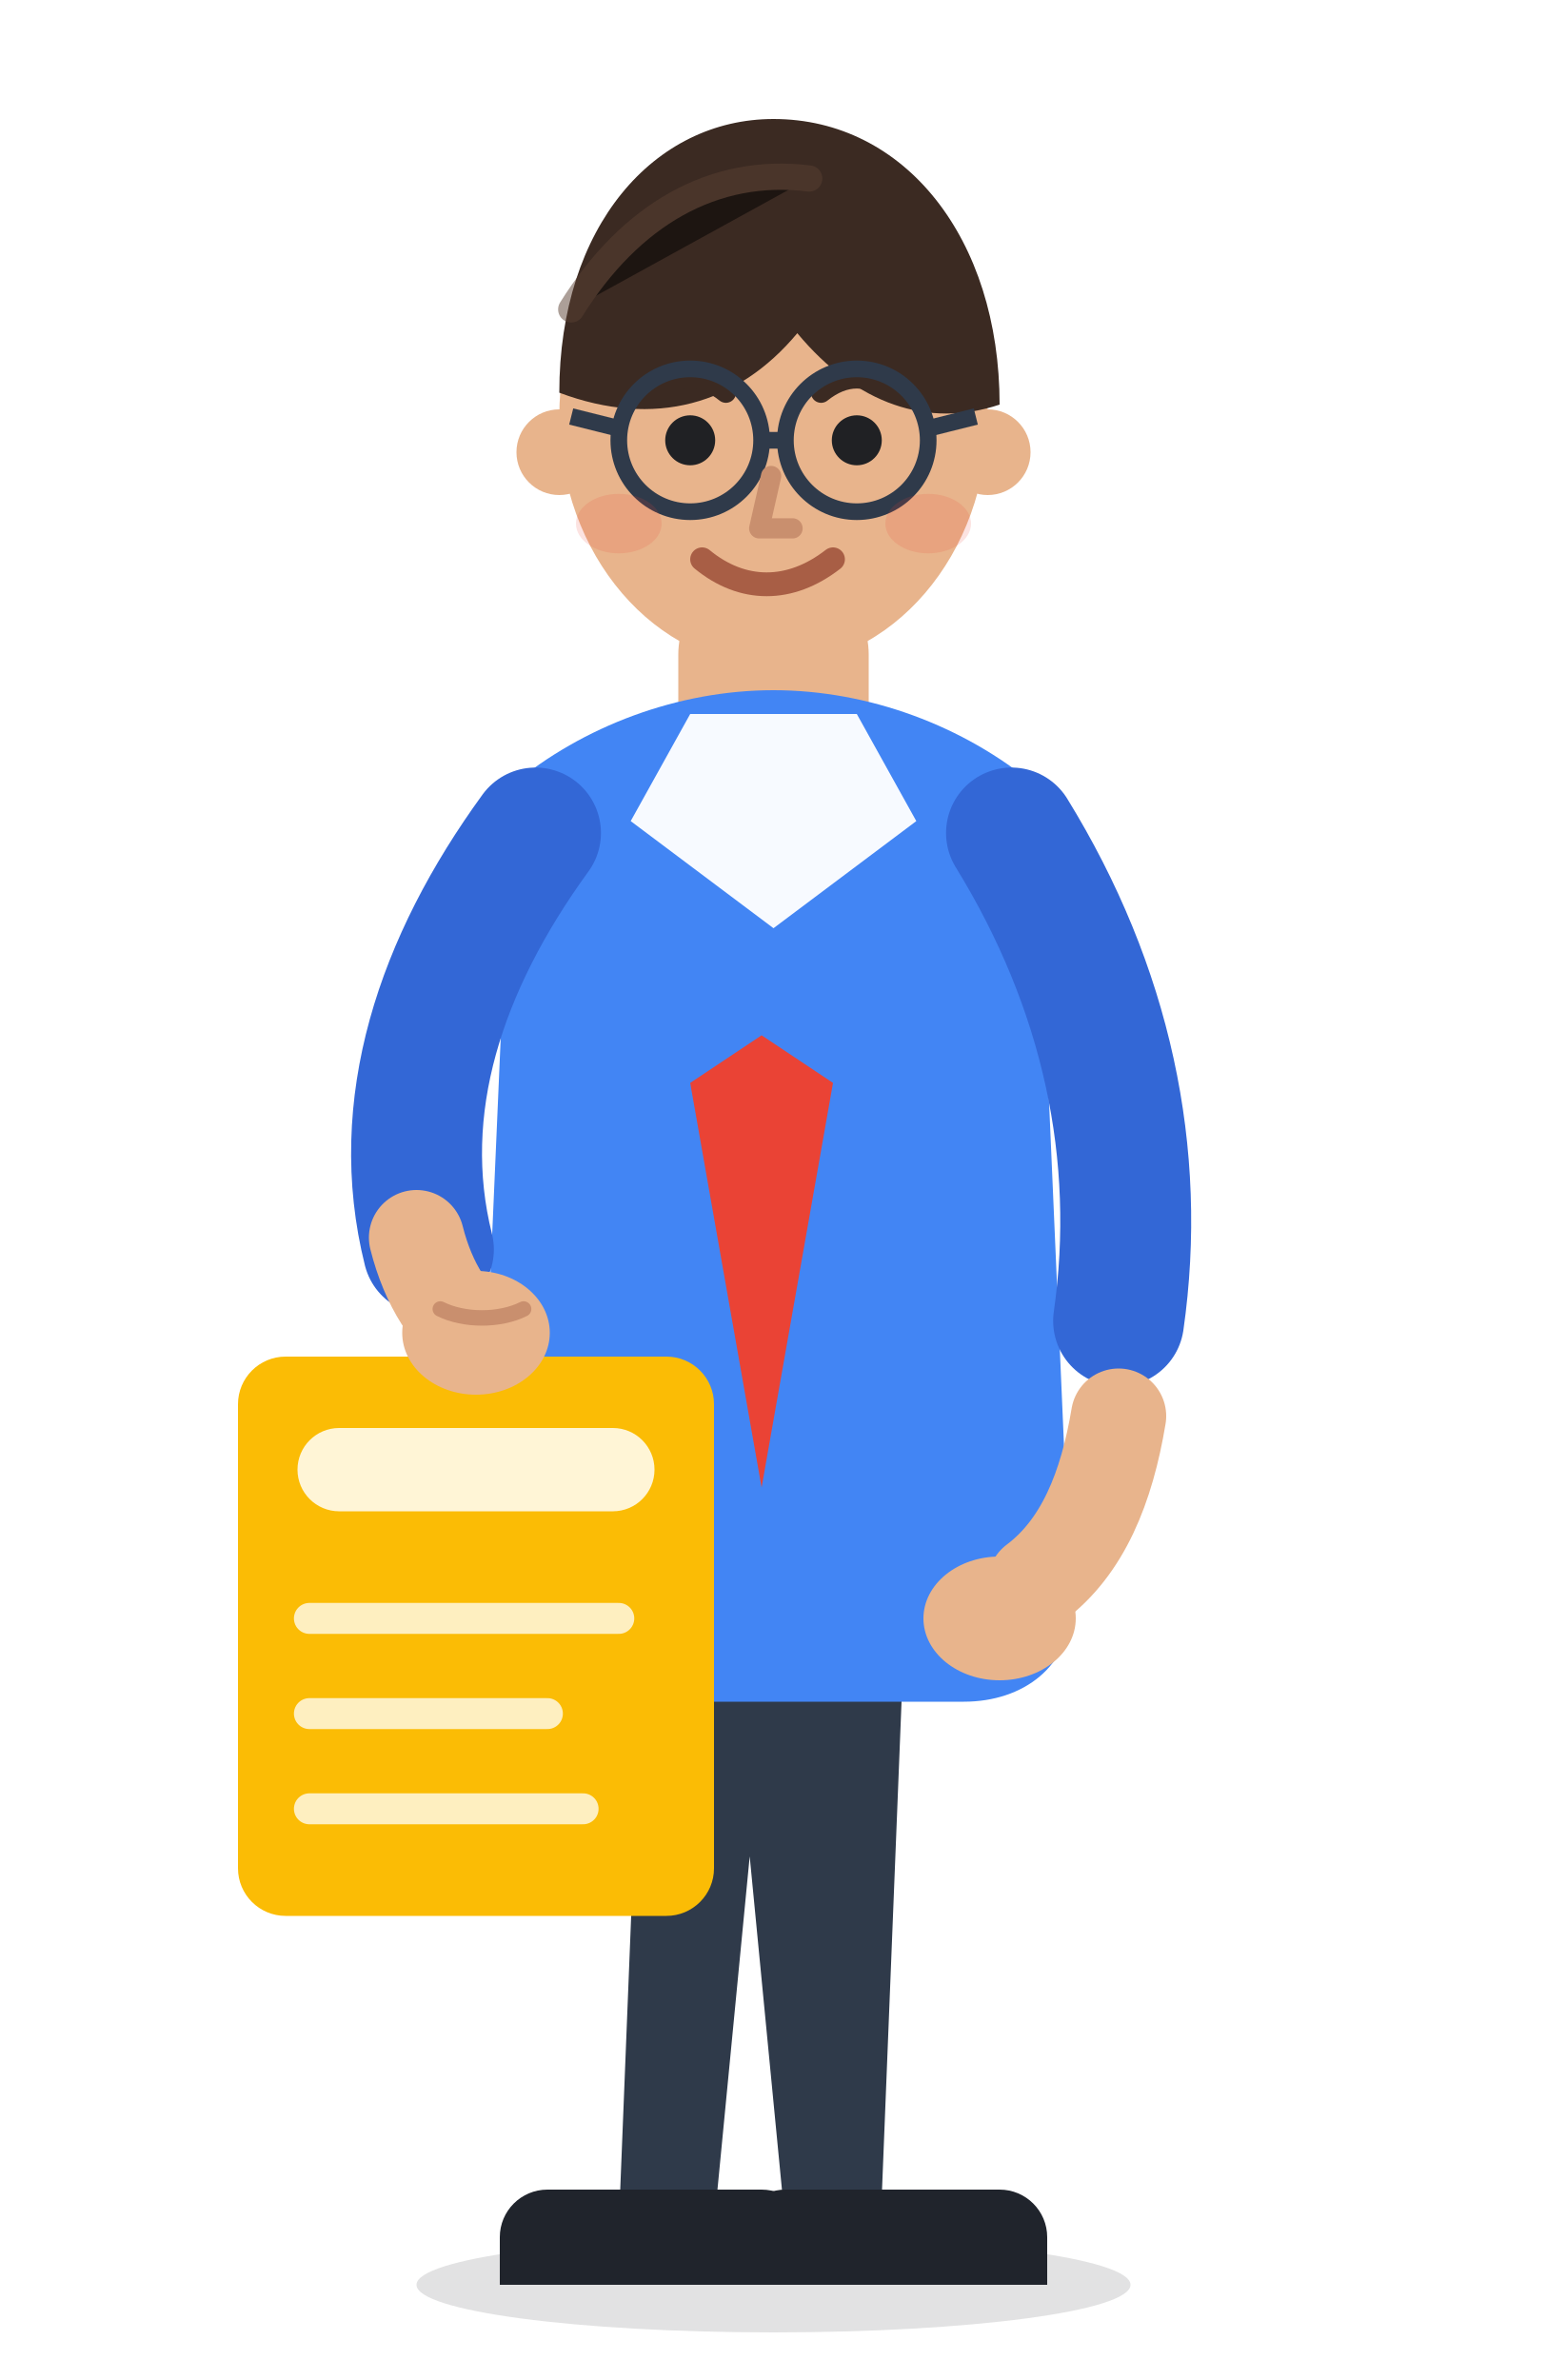
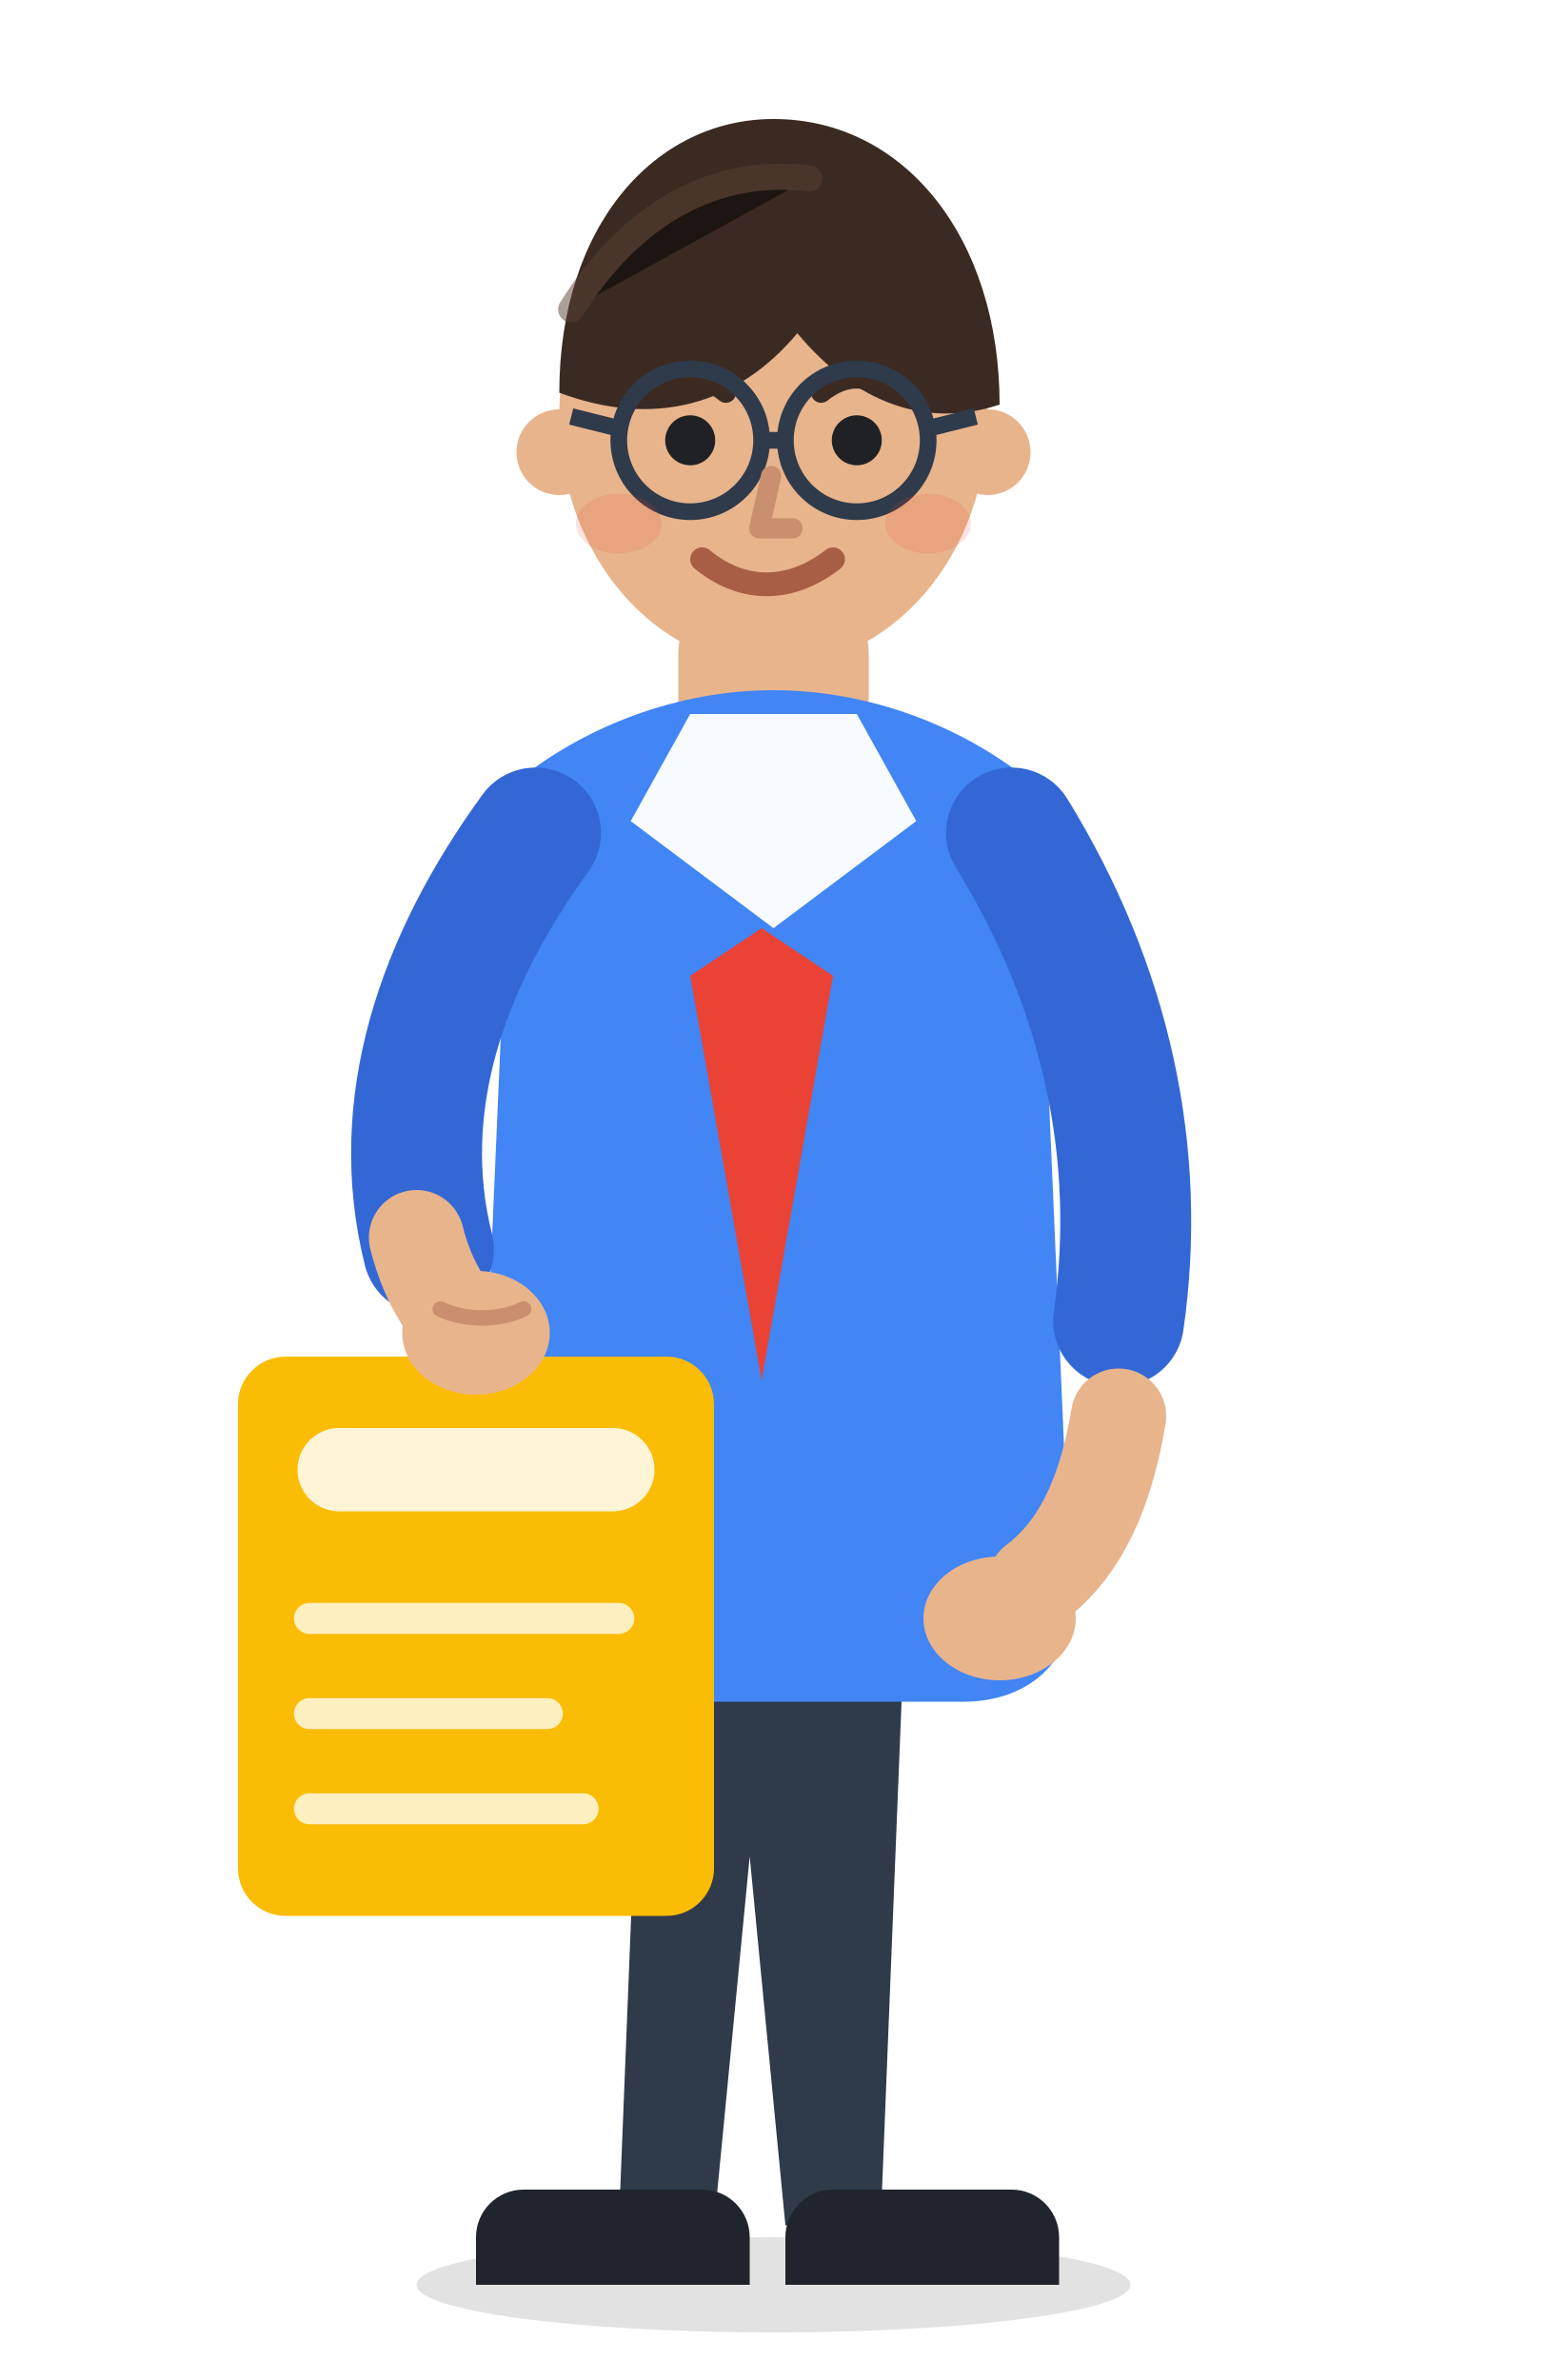
<svg xmlns="http://www.w3.org/2000/svg" viewBox="0 0 130 200" role="img" aria-label="Аналитик с папкой">
  <ellipse cx="65" cy="192" rx="30" ry="4" fill="#202124" opacity=".13" />
  <path d="M54 137h22l-2 50h-8l-3-31-3 31h-8l2-50Z" fill="#2F3A4A" />
-   <path d="M46 184h18a4 4 0 0 1 4 4v4H42v-4a4 4 0 0 1 4-4Z" fill="#20242C" />
-   <path d="M66 184h18a4 4 0 0 1 4 4v4H62v-4a4 4 0 0 1 4-4Z" fill="#20242C" />
+   <path d="M44 184h15a4 4 0 0 1 4 4v4H40v-4a4 4 0 0 1 4-4Z" fill="#20242C" />
+   <path d="M70 184h15a4 4 0 0 1 4 4v4H66v-4a4 4 0 0 1 4-4Z" fill="#20242C" />
  <rect x="57" y="48" width="16" height="18" rx="7" fill="#E8B48C" />
  <path d="M43 66c6-5 14-8 22-8s16 3 22 8l3 69c0 5-4 8-9 8H49c-5 0-9-3-9-8l3-69Z" fill="#4285F4" />
  <path d="M58 60h14l5 9-12 9-12-9 5-9Z" fill="#F7FAFF" />
-   <path d="M64 87l6 4-6 34-6-34 6-4Z" fill="#EA4335" />
+   <path d="M64 78l6 4-6 34-6-34 6-4Z" fill="#EA4335" />
  <path d="M45 70c-8 11-12 23-9 35" fill="none" stroke="#3367D6" stroke-width="11" stroke-linecap="round" />
  <path d="M35 104c1 4 3 7 5 8" fill="none" stroke="#E8B48C" stroke-width="8" stroke-linecap="round" />
  <path d="M85 70c8 13 11 27 9 41" fill="none" stroke="#3367D6" stroke-width="11" stroke-linecap="round" />
  <path d="M94 119c-1 6-3 11-7 14" fill="none" stroke="#E8B48C" stroke-width="8" stroke-linecap="round" />
  <ellipse cx="84" cy="136" rx="6.4" ry="5.2" fill="#E8B48C" />
  <g>
    <rect x="20" y="114" width="40" height="47" rx="4" fill="#FBBC05" />
    <rect x="25" y="120" width="30" height="7" rx="3.5" fill="#FFF8E1" opacity=".95" />
    <path d="M26 136h26M26 144h20M26 152h23" stroke="#FFF8E1" stroke-width="2.6" stroke-linecap="round" opacity=".85" />
  </g>
  <ellipse cx="40" cy="112" rx="6.2" ry="5.2" fill="#E8B48C" />
  <path d="M37 110c2 1 5 1 7 0" stroke="#C98F6E" stroke-width="1.3" stroke-linecap="round" fill="none" />
  <ellipse cx="65" cy="35" rx="18" ry="21" fill="#E8B48C" />
  <circle cx="47" cy="38" r="3.6" fill="#E8B48C" />
  <circle cx="83" cy="38" r="3.6" fill="#E8B48C" />
  <path d="M47 33c0-14 8-23 18-23 11 0 19 10 19 24-6 2-12 0-17-6-5 6-12 8-20 5Z" fill="#3B2A22" />
  <path d="M48 26c5-8 12-12 20-11" stroke="#5A4032" stroke-width="2.2" stroke-linecap="round" opacity=".5" />
  <path d="M55 33c2-1.6 4-1.6 6 0M69 33c2-1.6 4-1.6 6 0" stroke="#3B2A22" stroke-width="1.7" stroke-linecap="round" fill="none" />
  <circle cx="58" cy="37" r="2.1" fill="#202124" />
  <circle cx="72" cy="37" r="2.1" fill="#202124" />
  <g fill="none" stroke="#2F3A4A" stroke-width="1.4">
    <circle cx="58" cy="37" r="6" />
    <circle cx="72" cy="37" r="6" />
    <path d="M64 37h2M52 36l-4-1M78 36l4-1" />
  </g>
  <path d="M64.8 40l-1 4.4h2.8" stroke="#C98F6E" stroke-width="1.7" stroke-linecap="round" stroke-linejoin="round" fill="none" />
  <path d="M59 47c3.4 2.8 7.4 2.8 11 0" stroke="#A85E45" stroke-width="2" stroke-linecap="round" fill="none" />
  <ellipse cx="52" cy="44" rx="3.6" ry="2.5" fill="#EA4335" opacity=".15" />
  <ellipse cx="78" cy="44" rx="3.6" ry="2.5" fill="#EA4335" opacity=".15" />
</svg>
